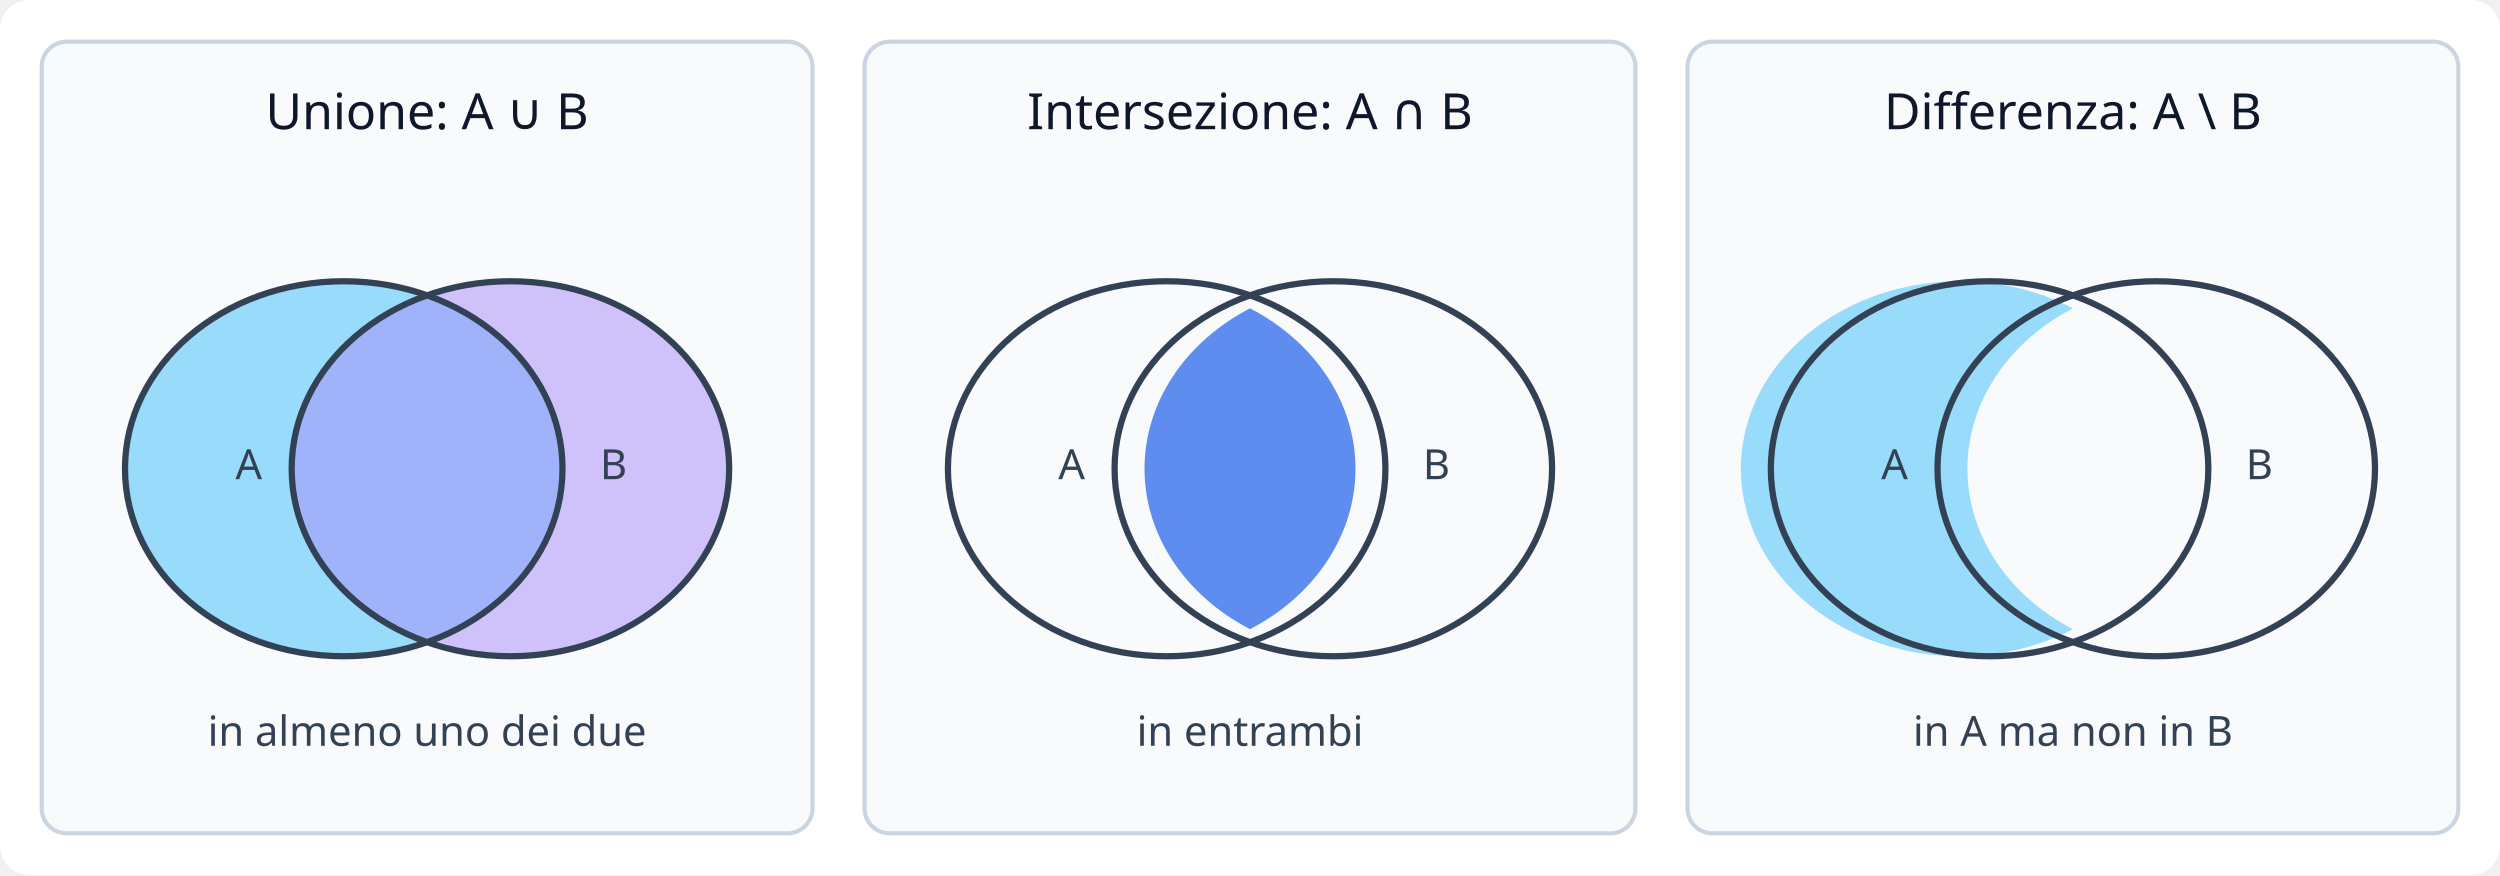
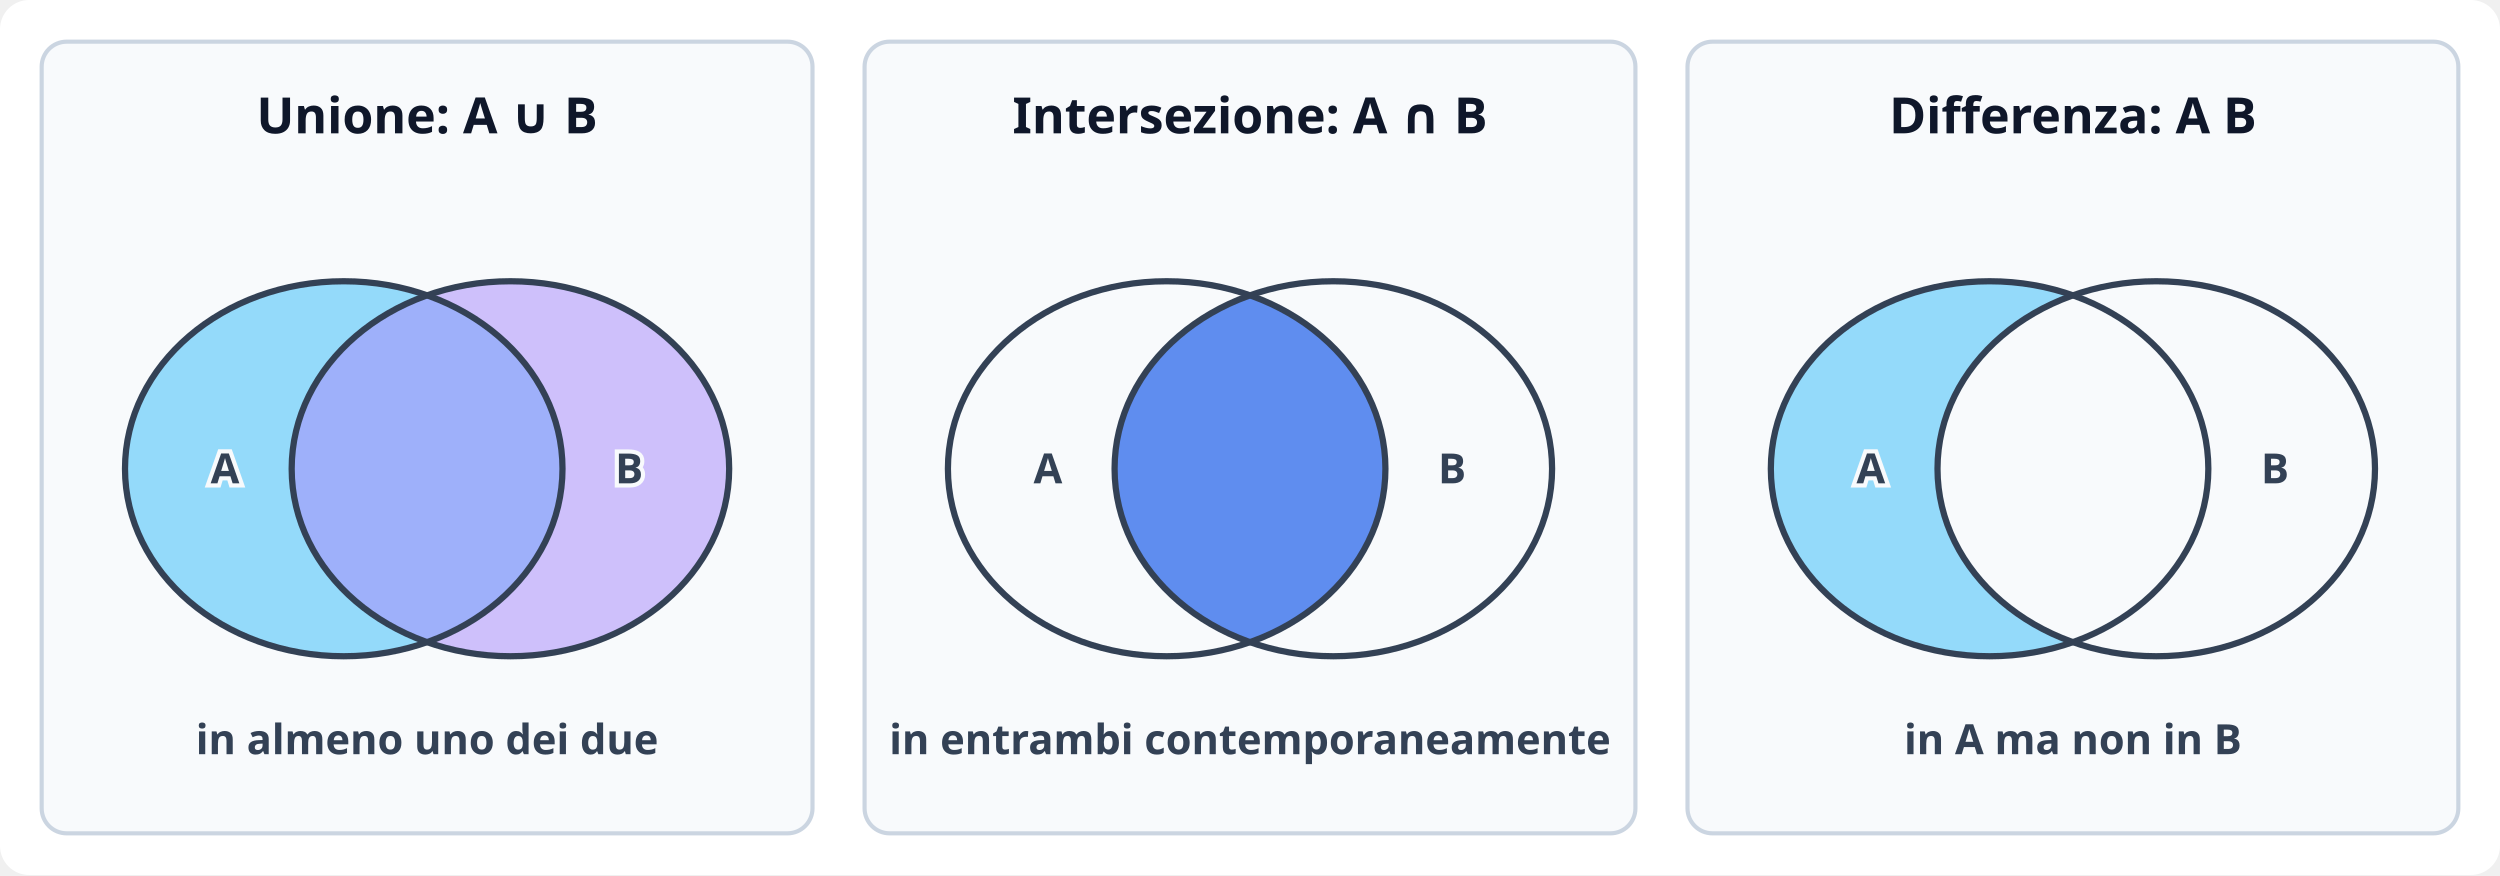
<svg xmlns="http://www.w3.org/2000/svg" viewBox="0 0 1200 420" role="img" aria-labelledby="title desc">
  <style>
    :root { color-scheme: light dark; }
-     .bg { fill: #fff; } .panel { fill: #f8fafc; stroke: #cbd5e1; stroke-width: 2; }
+     .bg { fill: #ffffff; }
+     .panel { fill: #f8fafc; stroke: #cbd5e1; stroke-width: 2; }
    .set { fill: none; stroke: #334155; stroke-width: 3; }
-     .a { fill: #38bdf8; fill-opacity: .5; } .b { fill: #a78bfa; fill-opacity: .5; }
-     .both { fill: #2563eb; fill-opacity: .72; } .label { fill: #0f172a; font: 24px system-ui,sans-serif; }
-     .small { fill: #334155; font: 20px system-ui,sans-serif; }
-     @media (prefers-color-scheme: dark) { .bg { fill:#17191f; } .panel { fill:#20242d; stroke:#475569; } .set { stroke:#e2e8f0; } .label { fill:#f8fafc; } .small { fill:#cbd5e1; } }
+     .a { fill: #38bdf8; fill-opacity: 0.52; }
+     .b { fill: #a78bfa; fill-opacity: 0.52; }
+     .both { fill: #2563eb; fill-opacity: 0.72; }
+     .label { fill: #0f172a; font: 600 24px system-ui, sans-serif; }
+     .small { fill: #334155; font: 600 20px system-ui, sans-serif; paint-order: stroke; stroke: #f8fafc; stroke-width: 4px; }
+     @media (prefers-color-scheme: dark) {
+       .bg { fill: #17191f; }
+       .panel { fill: #20242d; stroke: #475569; }
+       .set { stroke: #e2e8f0; }
+       .label { fill: #f8fafc; }
+       .small { fill: #cbd5e1; stroke: #20242d; }
+     }
  </style>
+   <defs>
+     <clipPath id="clipA">
+       <ellipse cx="145" cy="205" rx="105" ry="90" />
+     </clipPath>
+     <mask id="maskNotB">
+       <rect x="0" y="0" width="370" height="380" fill="white" />
+       <ellipse cx="225" cy="205" rx="105" ry="90" fill="black" />
+     </mask>
+   </defs>
  <rect class="bg" width="1200" height="420" rx="14" />
  <g transform="translate(20 20)">
    <rect class="panel" width="370" height="380" rx="12" />
-     <text class="label" x="185" y="42" text-anchor="middle">Unione: A ∪ B</text>
+     <text class="label" x="185" y="44" text-anchor="middle">Unione: A ∪ B</text>
    <ellipse class="a" cx="145" cy="205" rx="105" ry="90" />
    <ellipse class="b" cx="225" cy="205" rx="105" ry="90" />
    <ellipse class="set" cx="145" cy="205" rx="105" ry="90" />
    <ellipse class="set" cx="225" cy="205" rx="105" ry="90" />
-     <text class="small" x="93" y="210">A</text>
-     <text class="small" x="268" y="210">B</text>
-     <text class="small" x="185" y="338" text-anchor="middle">in almeno uno dei due</text>
+     <text class="small" x="88" y="212" text-anchor="middle">A</text>
+     <text class="small" x="282" y="212" text-anchor="middle">B</text>
+     <text class="small" x="185" y="342" text-anchor="middle">in almeno uno dei due</text>
  </g>
  <g transform="translate(415 20)">
    <rect class="panel" width="370" height="380" rx="12" />
-     <text class="label" x="185" y="42" text-anchor="middle">Intersezione: A ∩ B</text>
+     <text class="label" x="185" y="44" text-anchor="middle">Intersezione: A ∩ B</text>
+     <ellipse class="both" cx="225" cy="205" rx="105" ry="90" clip-path="url(#clipA)" />
    <ellipse class="set" cx="145" cy="205" rx="105" ry="90" />
    <ellipse class="set" cx="225" cy="205" rx="105" ry="90" />
-     <path class="both" d="M185 128a105 90 0 0 1 0 154a105 90 0 0 1 0-154z" />
-     <text class="small" x="93" y="210">A</text>
-     <text class="small" x="268" y="210">B</text>
-     <text class="small" x="185" y="338" text-anchor="middle">in entrambi</text>
+     <text class="small" x="88" y="212" text-anchor="middle">A</text>
+     <text class="small" x="282" y="212" text-anchor="middle">B</text>
+     <text class="small" x="185" y="342" text-anchor="middle">in entrambi contemporaneamente</text>
  </g>
  <g transform="translate(810 20)">
    <rect class="panel" width="370" height="380" rx="12" />
-     <text class="label" x="185" y="42" text-anchor="middle">Differenza: A \ B</text>
-     <path class="a" d="M185 128a105 90 0 1 0 0 154a105 90 0 0 1 0-154z" />
+     <text class="label" x="185" y="44" text-anchor="middle">Differenza: A  B</text>
+     <ellipse class="a" cx="145" cy="205" rx="105" ry="90" mask="url(#maskNotB)" />
    <ellipse class="set" cx="145" cy="205" rx="105" ry="90" />
    <ellipse class="set" cx="225" cy="205" rx="105" ry="90" />
-     <text class="small" x="93" y="210">A</text>
-     <text class="small" x="268" y="210">B</text>
-     <text class="small" x="185" y="338" text-anchor="middle">in A ma non in B</text>
+     <text class="small" x="88" y="212" text-anchor="middle">A</text>
+     <text class="small" x="282" y="212" text-anchor="middle">B</text>
+     <text class="small" x="185" y="342" text-anchor="middle">in A ma non in B</text>
  </g>
</svg>
